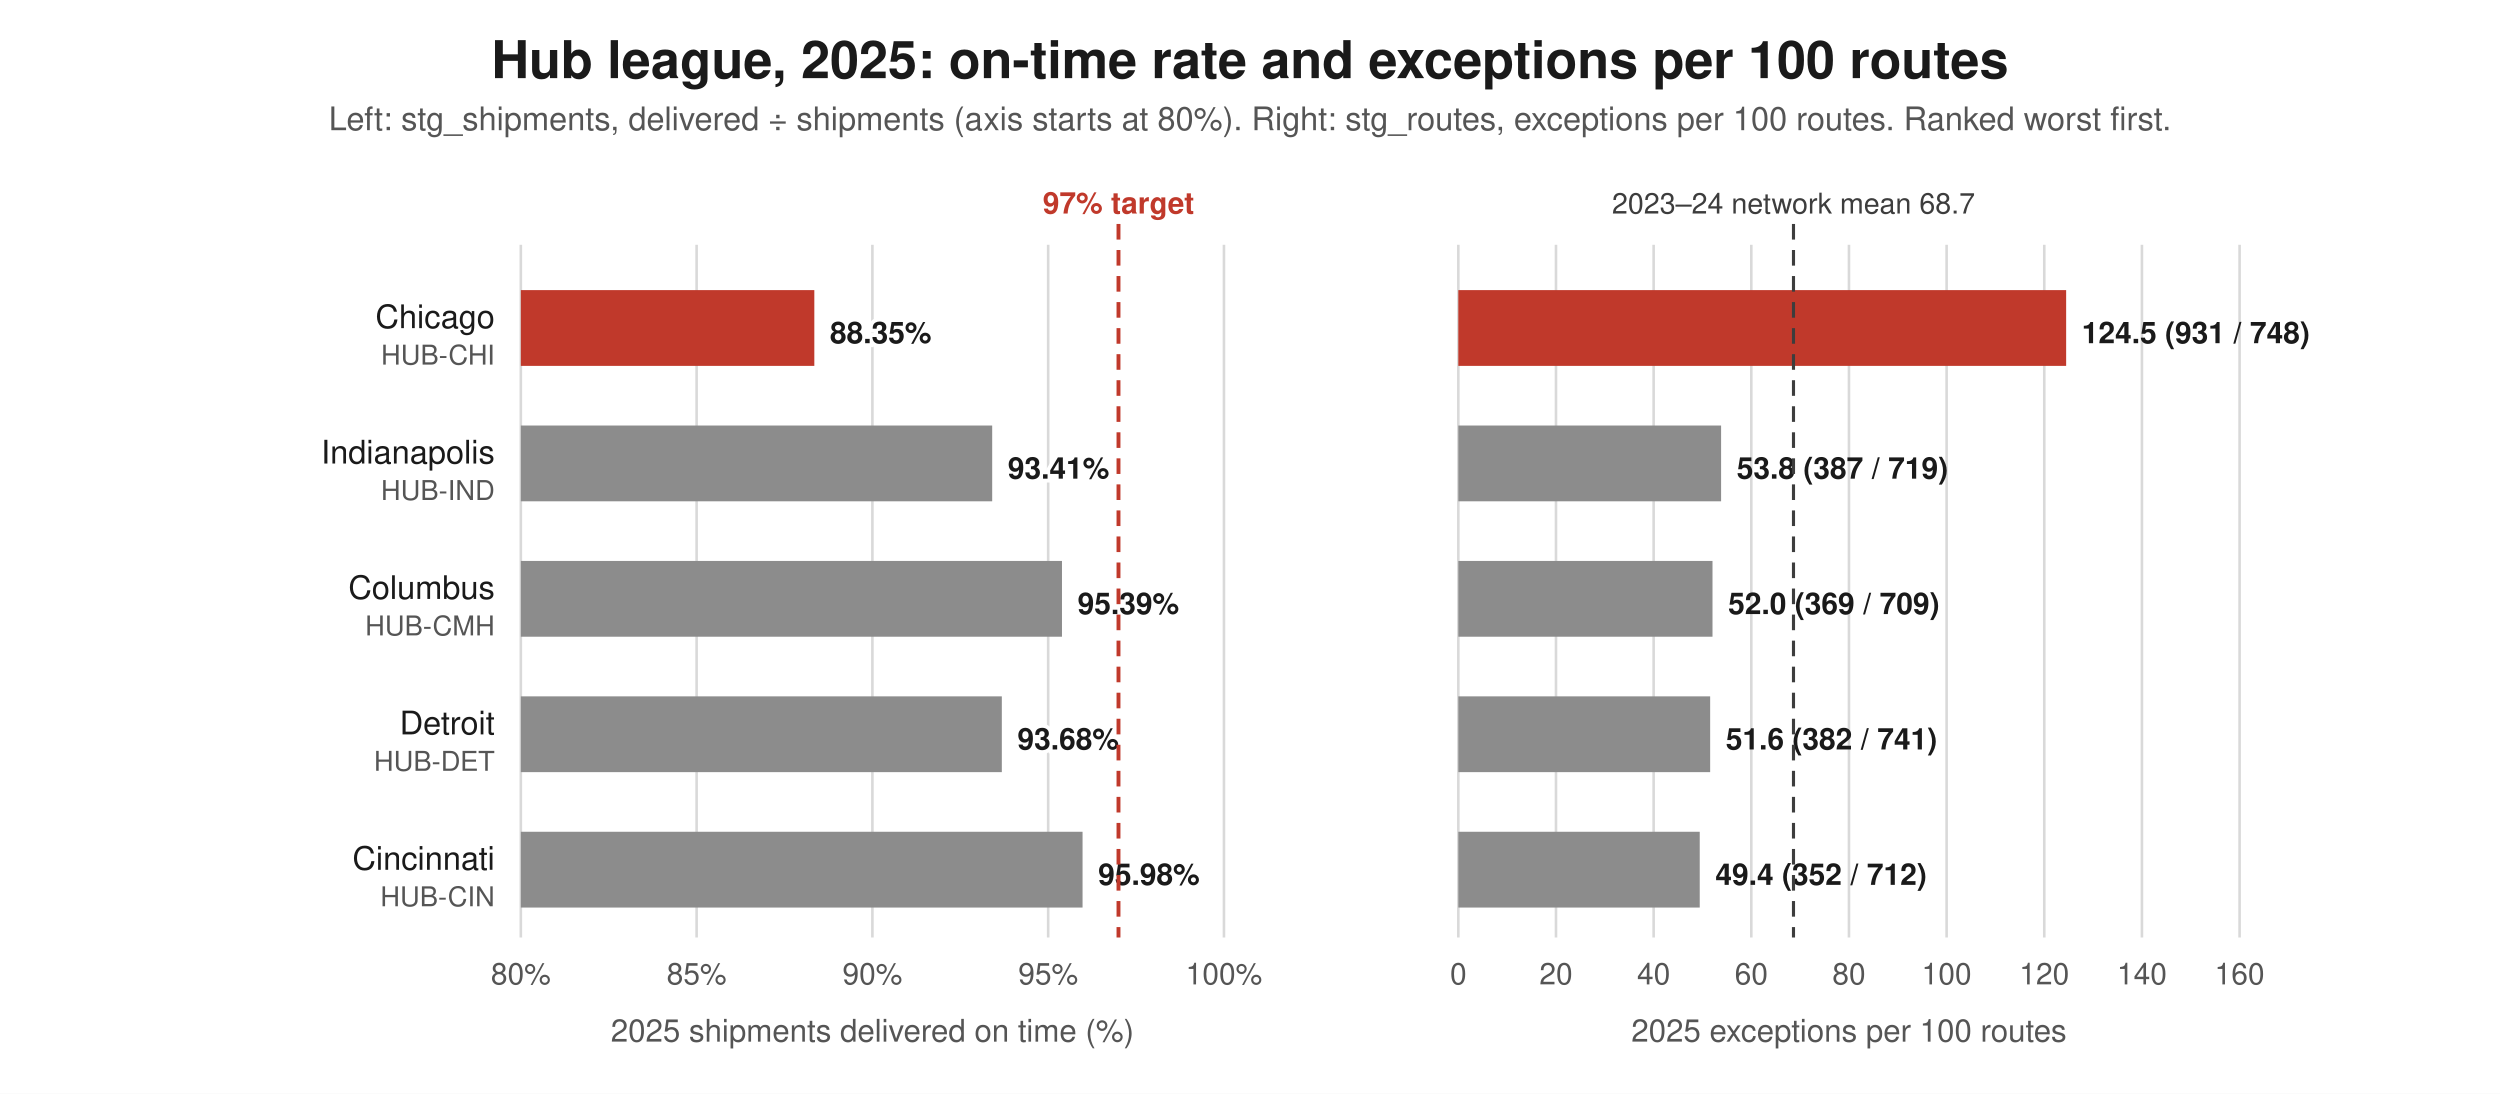
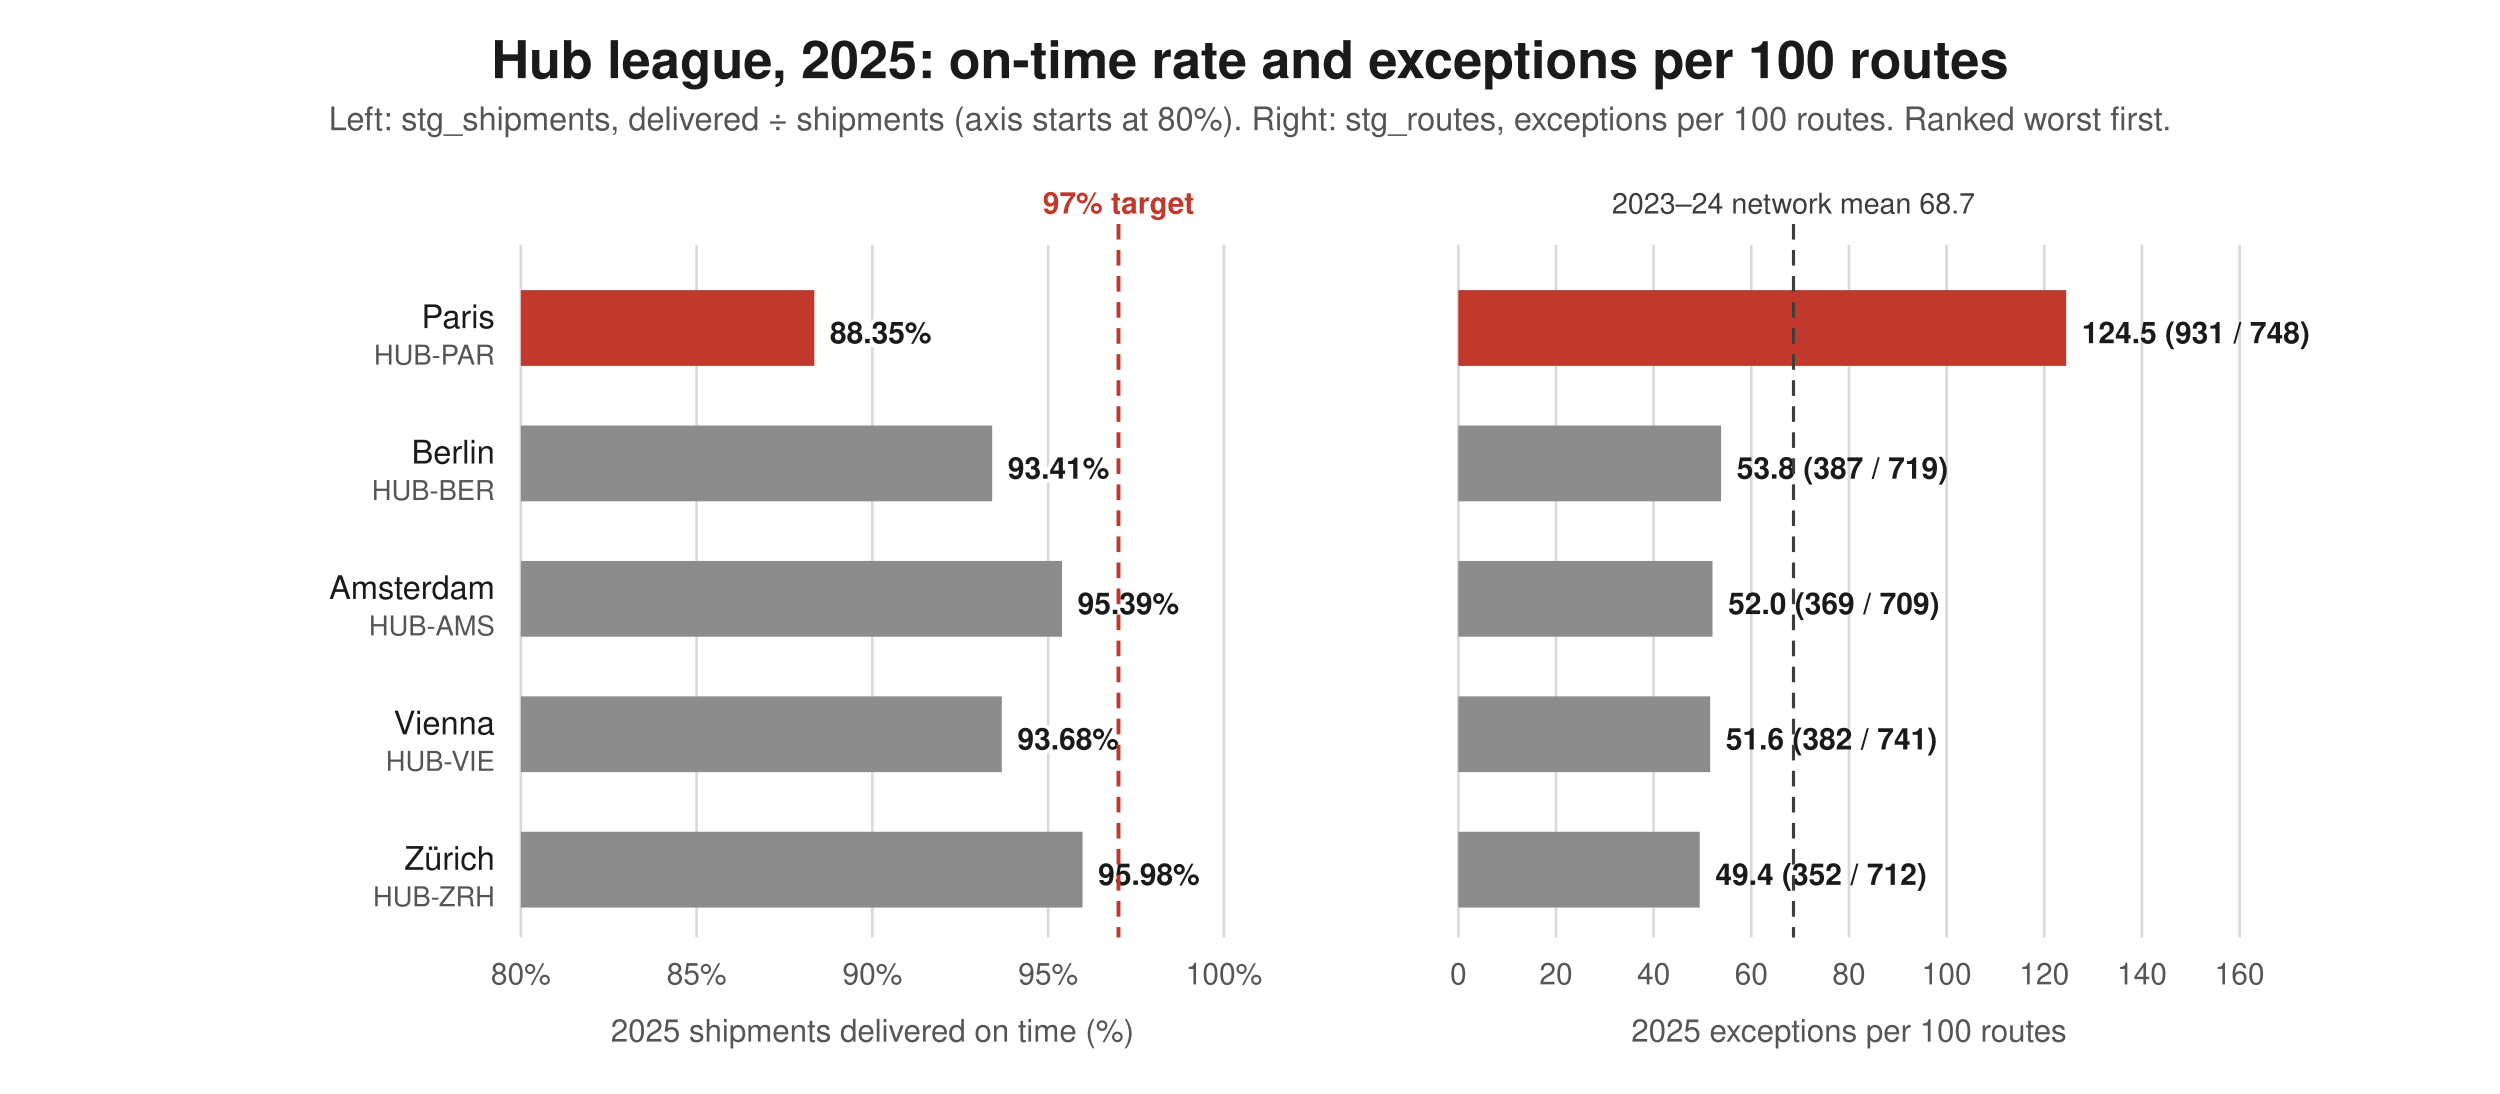
<svg xmlns="http://www.w3.org/2000/svg" width="960" height="420" viewBox="0 0 960 420" font-family="Helvetica, Arial, sans-serif">
  <rect x="0" y="0" width="960" height="420" fill="#ffffff" />
  <text x="480.0" y="30" text-anchor="middle" font-size="20" font-weight="bold" fill="#1a1a1a">Hub league, 2025: on-time rate and exceptions per 100 routes</text>
  <text x="480.0" y="50" text-anchor="middle" font-size="12.5" fill="#555555">Left: stg_shipments, delivered ÷ shipments (axis starts at 80%). Right: stg_routes, exceptions per 100 routes. Ranked worst first.</text>
  <line x1="200.0" y1="94.0" x2="200.0" y2="360.0" stroke="#d9d9d9" stroke-width="1" />
  <text x="200.0" y="378.0" font-size="11.5" fill="#555555" text-anchor="middle" font-weight="normal">80%</text>
  <line x1="267.5" y1="94.0" x2="267.5" y2="360.0" stroke="#d9d9d9" stroke-width="1" />
  <text x="267.5" y="378.0" font-size="11.5" fill="#555555" text-anchor="middle" font-weight="normal">85%</text>
  <line x1="335.0" y1="94.0" x2="335.0" y2="360.0" stroke="#d9d9d9" stroke-width="1" />
  <text x="335.0" y="378.0" font-size="11.5" fill="#555555" text-anchor="middle" font-weight="normal">90%</text>
  <line x1="402.5" y1="94.0" x2="402.5" y2="360.0" stroke="#d9d9d9" stroke-width="1" />
  <text x="402.5" y="378.0" font-size="11.5" fill="#555555" text-anchor="middle" font-weight="normal">95%</text>
  <line x1="470.0" y1="94.0" x2="470.0" y2="360.0" stroke="#d9d9d9" stroke-width="1" />
  <text x="470.0" y="378.0" font-size="11.5" fill="#555555" text-anchor="middle" font-weight="normal">100%</text>
  <text x="335.0" y="400.0" font-size="12" fill="#555555" text-anchor="middle" font-weight="normal">2025 shipments delivered on time (%)</text>
  <line x1="560.0" y1="94.0" x2="560.0" y2="360.0" stroke="#d9d9d9" stroke-width="1" />
  <text x="560.0" y="378.0" font-size="11.5" fill="#555555" text-anchor="middle" font-weight="normal">0</text>
  <line x1="597.5" y1="94.0" x2="597.5" y2="360.0" stroke="#d9d9d9" stroke-width="1" />
  <text x="597.5" y="378.0" font-size="11.5" fill="#555555" text-anchor="middle" font-weight="normal">20</text>
  <line x1="635.0" y1="94.0" x2="635.0" y2="360.0" stroke="#d9d9d9" stroke-width="1" />
  <text x="635.0" y="378.0" font-size="11.5" fill="#555555" text-anchor="middle" font-weight="normal">40</text>
  <line x1="672.5" y1="94.0" x2="672.5" y2="360.0" stroke="#d9d9d9" stroke-width="1" />
  <text x="672.5" y="378.0" font-size="11.5" fill="#555555" text-anchor="middle" font-weight="normal">60</text>
  <line x1="710.0" y1="94.0" x2="710.0" y2="360.0" stroke="#d9d9d9" stroke-width="1" />
  <text x="710.0" y="378.0" font-size="11.5" fill="#555555" text-anchor="middle" font-weight="normal">80</text>
  <line x1="747.5" y1="94.0" x2="747.5" y2="360.0" stroke="#d9d9d9" stroke-width="1" />
  <text x="747.5" y="378.0" font-size="11.5" fill="#555555" text-anchor="middle" font-weight="normal">100</text>
  <line x1="785.0" y1="94.0" x2="785.0" y2="360.0" stroke="#d9d9d9" stroke-width="1" />
  <text x="785.0" y="378.0" font-size="11.5" fill="#555555" text-anchor="middle" font-weight="normal">120</text>
  <line x1="822.5" y1="94.0" x2="822.5" y2="360.0" stroke="#d9d9d9" stroke-width="1" />
  <text x="822.5" y="378.0" font-size="11.5" fill="#555555" text-anchor="middle" font-weight="normal">140</text>
  <line x1="860.0" y1="94.0" x2="860.0" y2="360.0" stroke="#d9d9d9" stroke-width="1" />
  <text x="860.0" y="378.0" font-size="11.5" fill="#555555" text-anchor="middle" font-weight="normal">160</text>
  <text x="710.0" y="400.0" font-size="12" fill="#555555" text-anchor="middle" font-weight="normal">2025 exceptions per 100 routes</text>
  <rect x="200.0" y="111.4" width="112.7" height="29.1" fill="#c0392b" stroke="none" stroke-width="1" />
  <text x="318.7" y="131.8" font-size="11.5" fill="#1a1a1a" text-anchor="start" font-weight="bold" stroke="#ffffff" stroke-width="3" paint-order="stroke">88.35%</text>
  <rect x="560.0" y="111.4" width="233.4" height="29.1" fill="#c0392b" stroke="none" stroke-width="1" />
  <text x="799.4" y="131.8" font-size="11.5" fill="#1a1a1a" text-anchor="start" font-weight="bold">124.5  (931 / 748)</text>
-   <text x="190.0" y="126.0" font-size="12.5" fill="#1a1a1a" text-anchor="end" font-weight="normal">Chicago</text>
-   <text x="190.0" y="140.0" font-size="10.5" fill="#555555" text-anchor="end" font-weight="normal">HUB-CHI</text>
+   <text x="190.0" y="126.0" font-size="12.5" fill="#1a1a1a" text-anchor="end" font-weight="normal">Paris</text>
+   <text x="190.0" y="140.0" font-size="10.5" fill="#555555" text-anchor="end" font-weight="normal">HUB-PAR</text>
  <rect x="200.0" y="163.4" width="181.0" height="29.1" fill="#8c8c8c" stroke="none" stroke-width="1" />
  <text x="387.0" y="183.8" font-size="11.5" fill="#1a1a1a" text-anchor="start" font-weight="bold" stroke="#ffffff" stroke-width="3" paint-order="stroke">93.41%</text>
  <rect x="560.0" y="163.4" width="100.9" height="29.1" fill="#8c8c8c" stroke="none" stroke-width="1" />
  <text x="666.9" y="183.8" font-size="11.5" fill="#1a1a1a" text-anchor="start" font-weight="bold">53.8  (387 / 719)</text>
-   <text x="190.0" y="178.0" font-size="12.5" fill="#1a1a1a" text-anchor="end" font-weight="normal">Indianapolis</text>
-   <text x="190.0" y="192.0" font-size="10.5" fill="#555555" text-anchor="end" font-weight="normal">HUB-IND</text>
+   <text x="190.0" y="178.0" font-size="12.5" fill="#1a1a1a" text-anchor="end" font-weight="normal">Berlin</text>
+   <text x="190.0" y="192.0" font-size="10.5" fill="#555555" text-anchor="end" font-weight="normal">HUB-BER</text>
  <rect x="200.0" y="215.4" width="207.8" height="29.1" fill="#8c8c8c" stroke="none" stroke-width="1" />
  <text x="413.8" y="235.8" font-size="11.5" fill="#1a1a1a" text-anchor="start" font-weight="bold" stroke="#ffffff" stroke-width="3" paint-order="stroke">95.39%</text>
  <rect x="560.0" y="215.4" width="97.6" height="29.1" fill="#8c8c8c" stroke="none" stroke-width="1" />
  <text x="663.6" y="235.8" font-size="11.5" fill="#1a1a1a" text-anchor="start" font-weight="bold">52.0  (369 / 709)</text>
-   <text x="190.0" y="230.0" font-size="12.5" fill="#1a1a1a" text-anchor="end" font-weight="normal">Columbus</text>
-   <text x="190.0" y="244.0" font-size="10.5" fill="#555555" text-anchor="end" font-weight="normal">HUB-CMH</text>
+   <text x="190.0" y="230.0" font-size="12.5" fill="#1a1a1a" text-anchor="end" font-weight="normal">Amsterdam</text>
+   <text x="190.0" y="244.0" font-size="10.5" fill="#555555" text-anchor="end" font-weight="normal">HUB-AMS</text>
  <rect x="200.0" y="267.4" width="184.7" height="29.1" fill="#8c8c8c" stroke="none" stroke-width="1" />
  <text x="390.7" y="287.8" font-size="11.5" fill="#1a1a1a" text-anchor="start" font-weight="bold" stroke="#ffffff" stroke-width="3" paint-order="stroke">93.68%</text>
  <rect x="560.0" y="267.4" width="96.7" height="29.1" fill="#8c8c8c" stroke="none" stroke-width="1" />
  <text x="662.7" y="287.8" font-size="11.5" fill="#1a1a1a" text-anchor="start" font-weight="bold">51.6  (382 / 741)</text>
-   <text x="190.0" y="282.0" font-size="12.5" fill="#1a1a1a" text-anchor="end" font-weight="normal">Detroit</text>
-   <text x="190.0" y="296.0" font-size="10.5" fill="#555555" text-anchor="end" font-weight="normal">HUB-DET</text>
+   <text x="190.0" y="282.0" font-size="12.5" fill="#1a1a1a" text-anchor="end" font-weight="normal">Vienna</text>
+   <text x="190.0" y="296.0" font-size="10.5" fill="#555555" text-anchor="end" font-weight="normal">HUB-VIE</text>
  <rect x="200.0" y="319.4" width="215.7" height="29.1" fill="#8c8c8c" stroke="none" stroke-width="1" />
  <text x="421.7" y="339.8" font-size="11.5" fill="#1a1a1a" text-anchor="start" font-weight="bold" stroke="#ffffff" stroke-width="3" paint-order="stroke">95.98%</text>
  <rect x="560.0" y="319.4" width="92.7" height="29.1" fill="#8c8c8c" stroke="none" stroke-width="1" />
  <text x="658.7" y="339.8" font-size="11.5" fill="#1a1a1a" text-anchor="start" font-weight="bold">49.4  (352 / 712)</text>
-   <text x="190.0" y="334.0" font-size="12.5" fill="#1a1a1a" text-anchor="end" font-weight="normal">Cincinnati</text>
-   <text x="190.0" y="348.0" font-size="10.5" fill="#555555" text-anchor="end" font-weight="normal">HUB-CIN</text>
+   <text x="190.0" y="334.0" font-size="12.5" fill="#1a1a1a" text-anchor="end" font-weight="normal">Zürich</text>
+   <text x="190.0" y="348.0" font-size="10.5" fill="#555555" text-anchor="end" font-weight="normal">HUB-ZRH</text>
  <line x1="429.5" y1="86.0" x2="429.5" y2="360.0" stroke="#c0392b" stroke-width="1.5" stroke-dasharray="6,4" />
  <text x="429.5" y="82.0" font-size="11.5" fill="#c0392b" text-anchor="middle" font-weight="bold">97% target</text>
  <line x1="688.7" y1="86.0" x2="688.7" y2="360.0" stroke="#3d3d3d" stroke-width="1.2" stroke-dasharray="6,4" />
  <text x="688.7" y="82.0" font-size="11" fill="#3d3d3d" text-anchor="middle" font-weight="normal">2023–24 network mean 68.7</text>
</svg>
